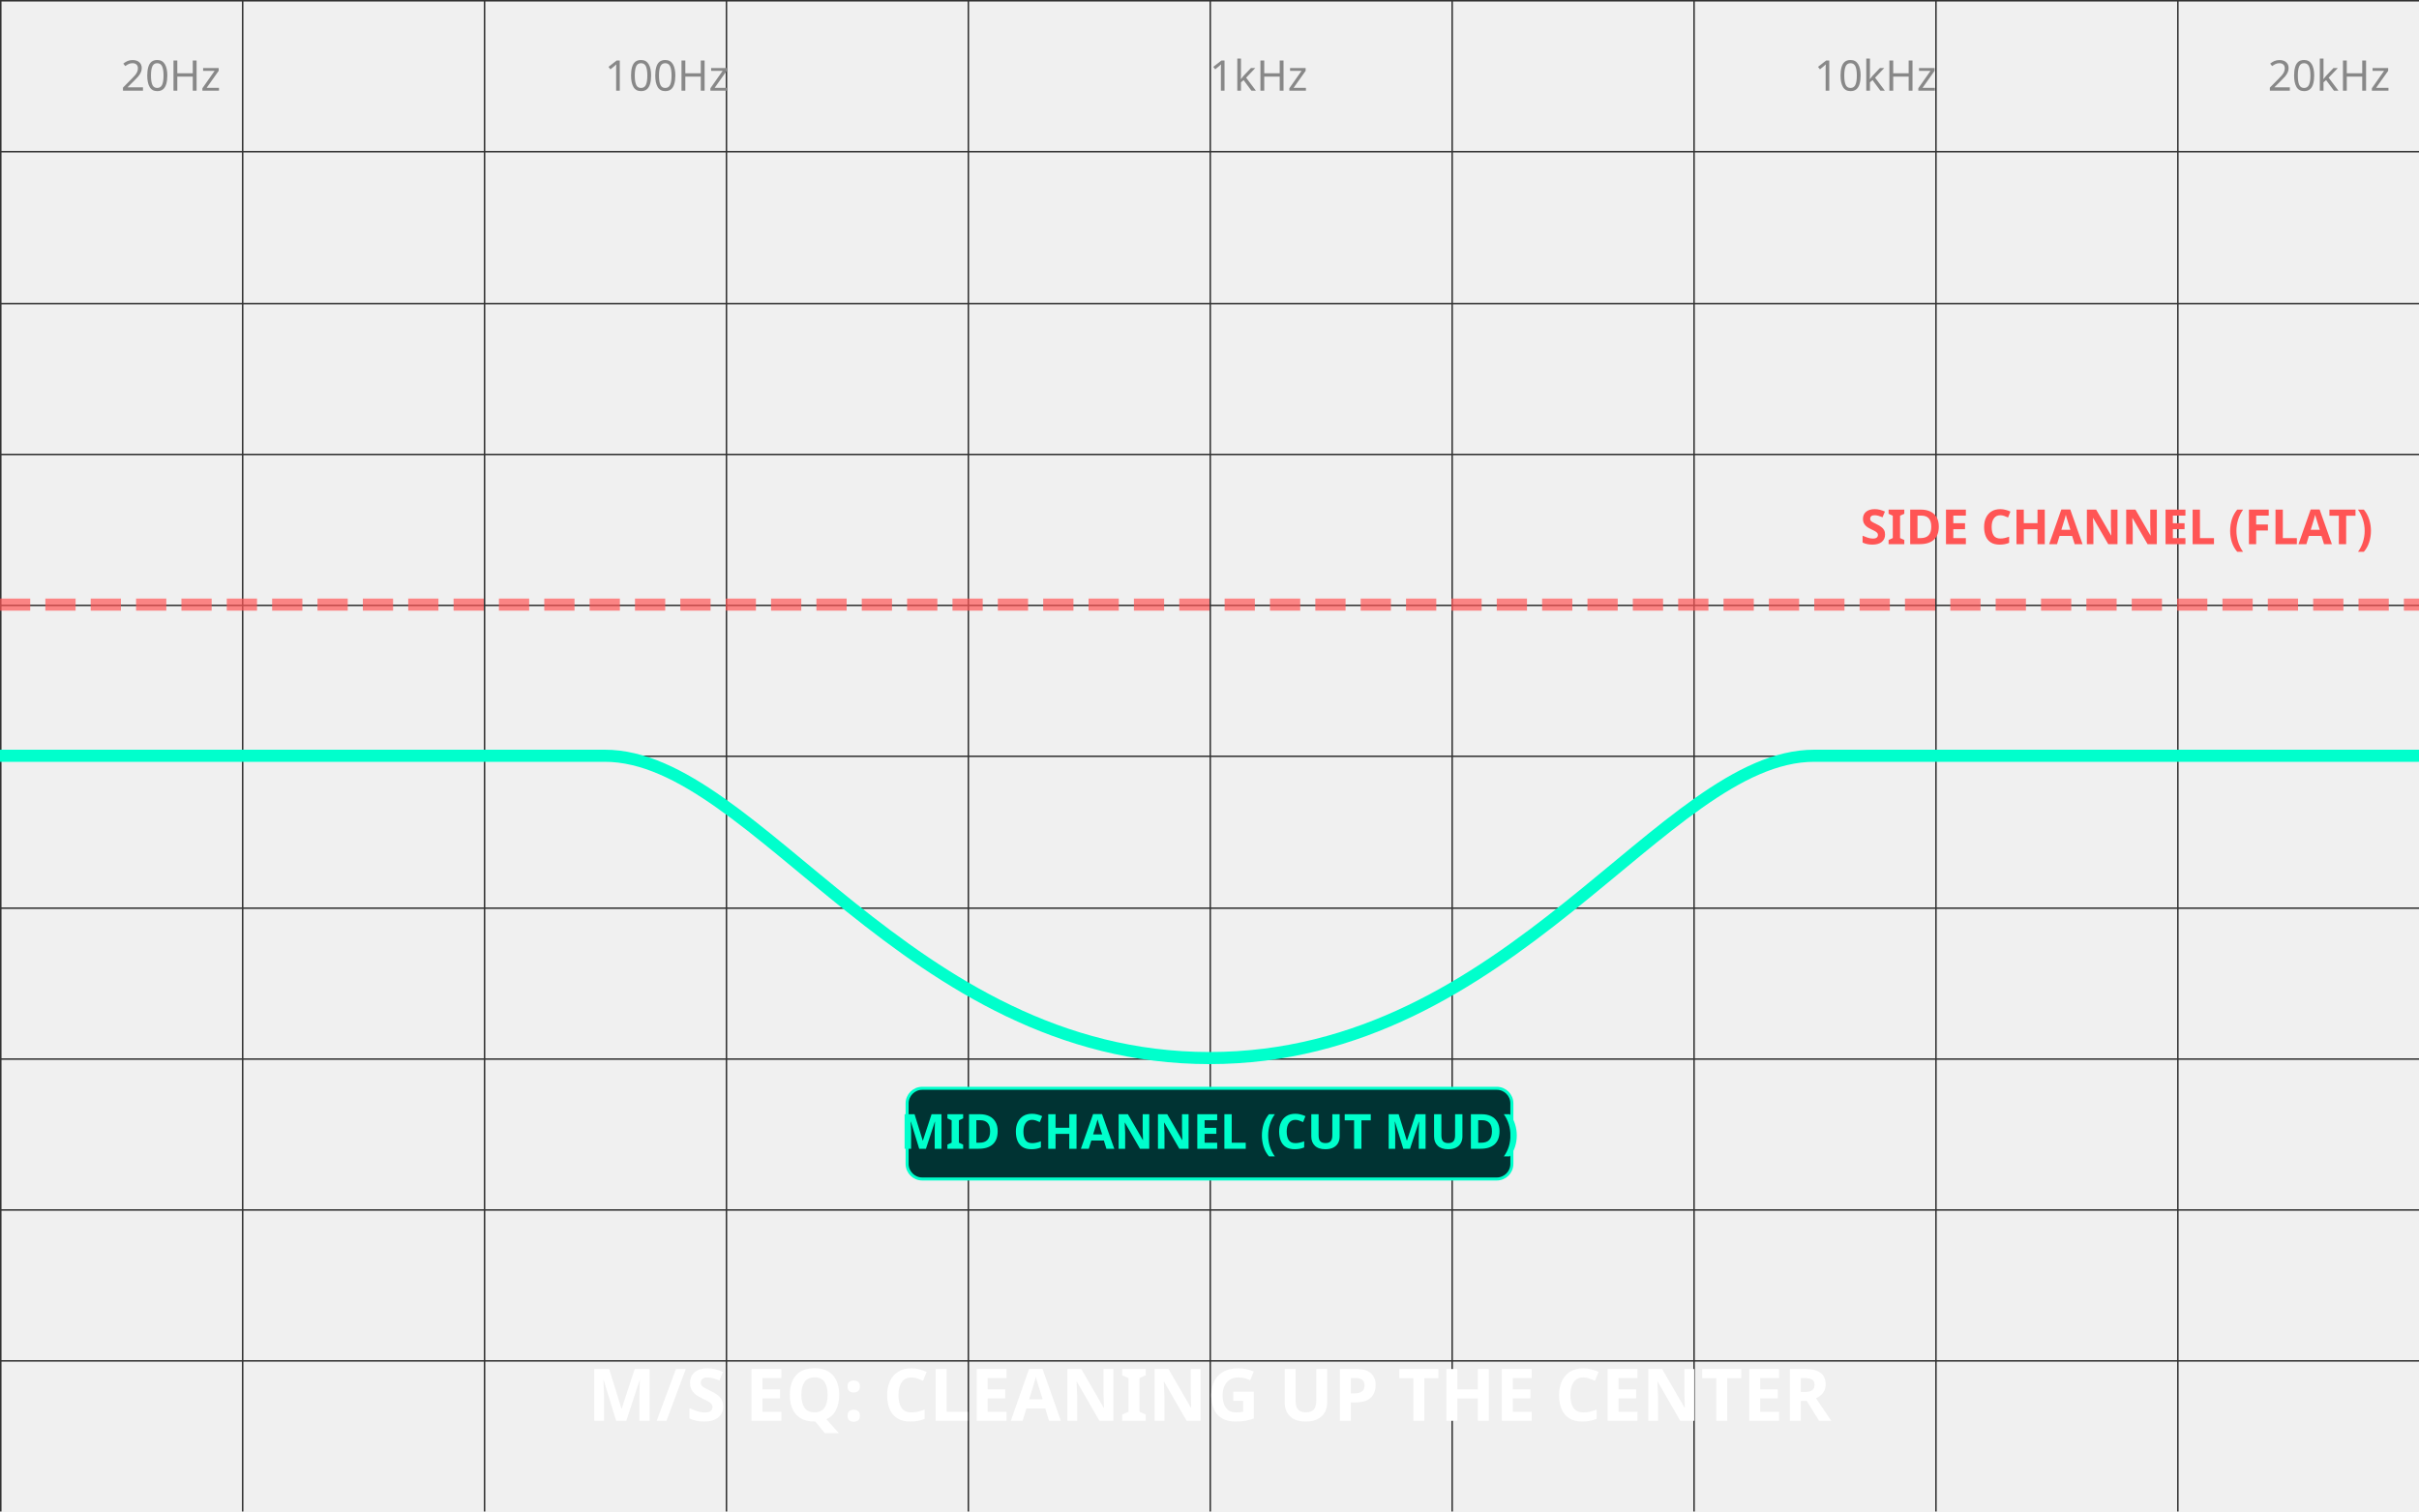
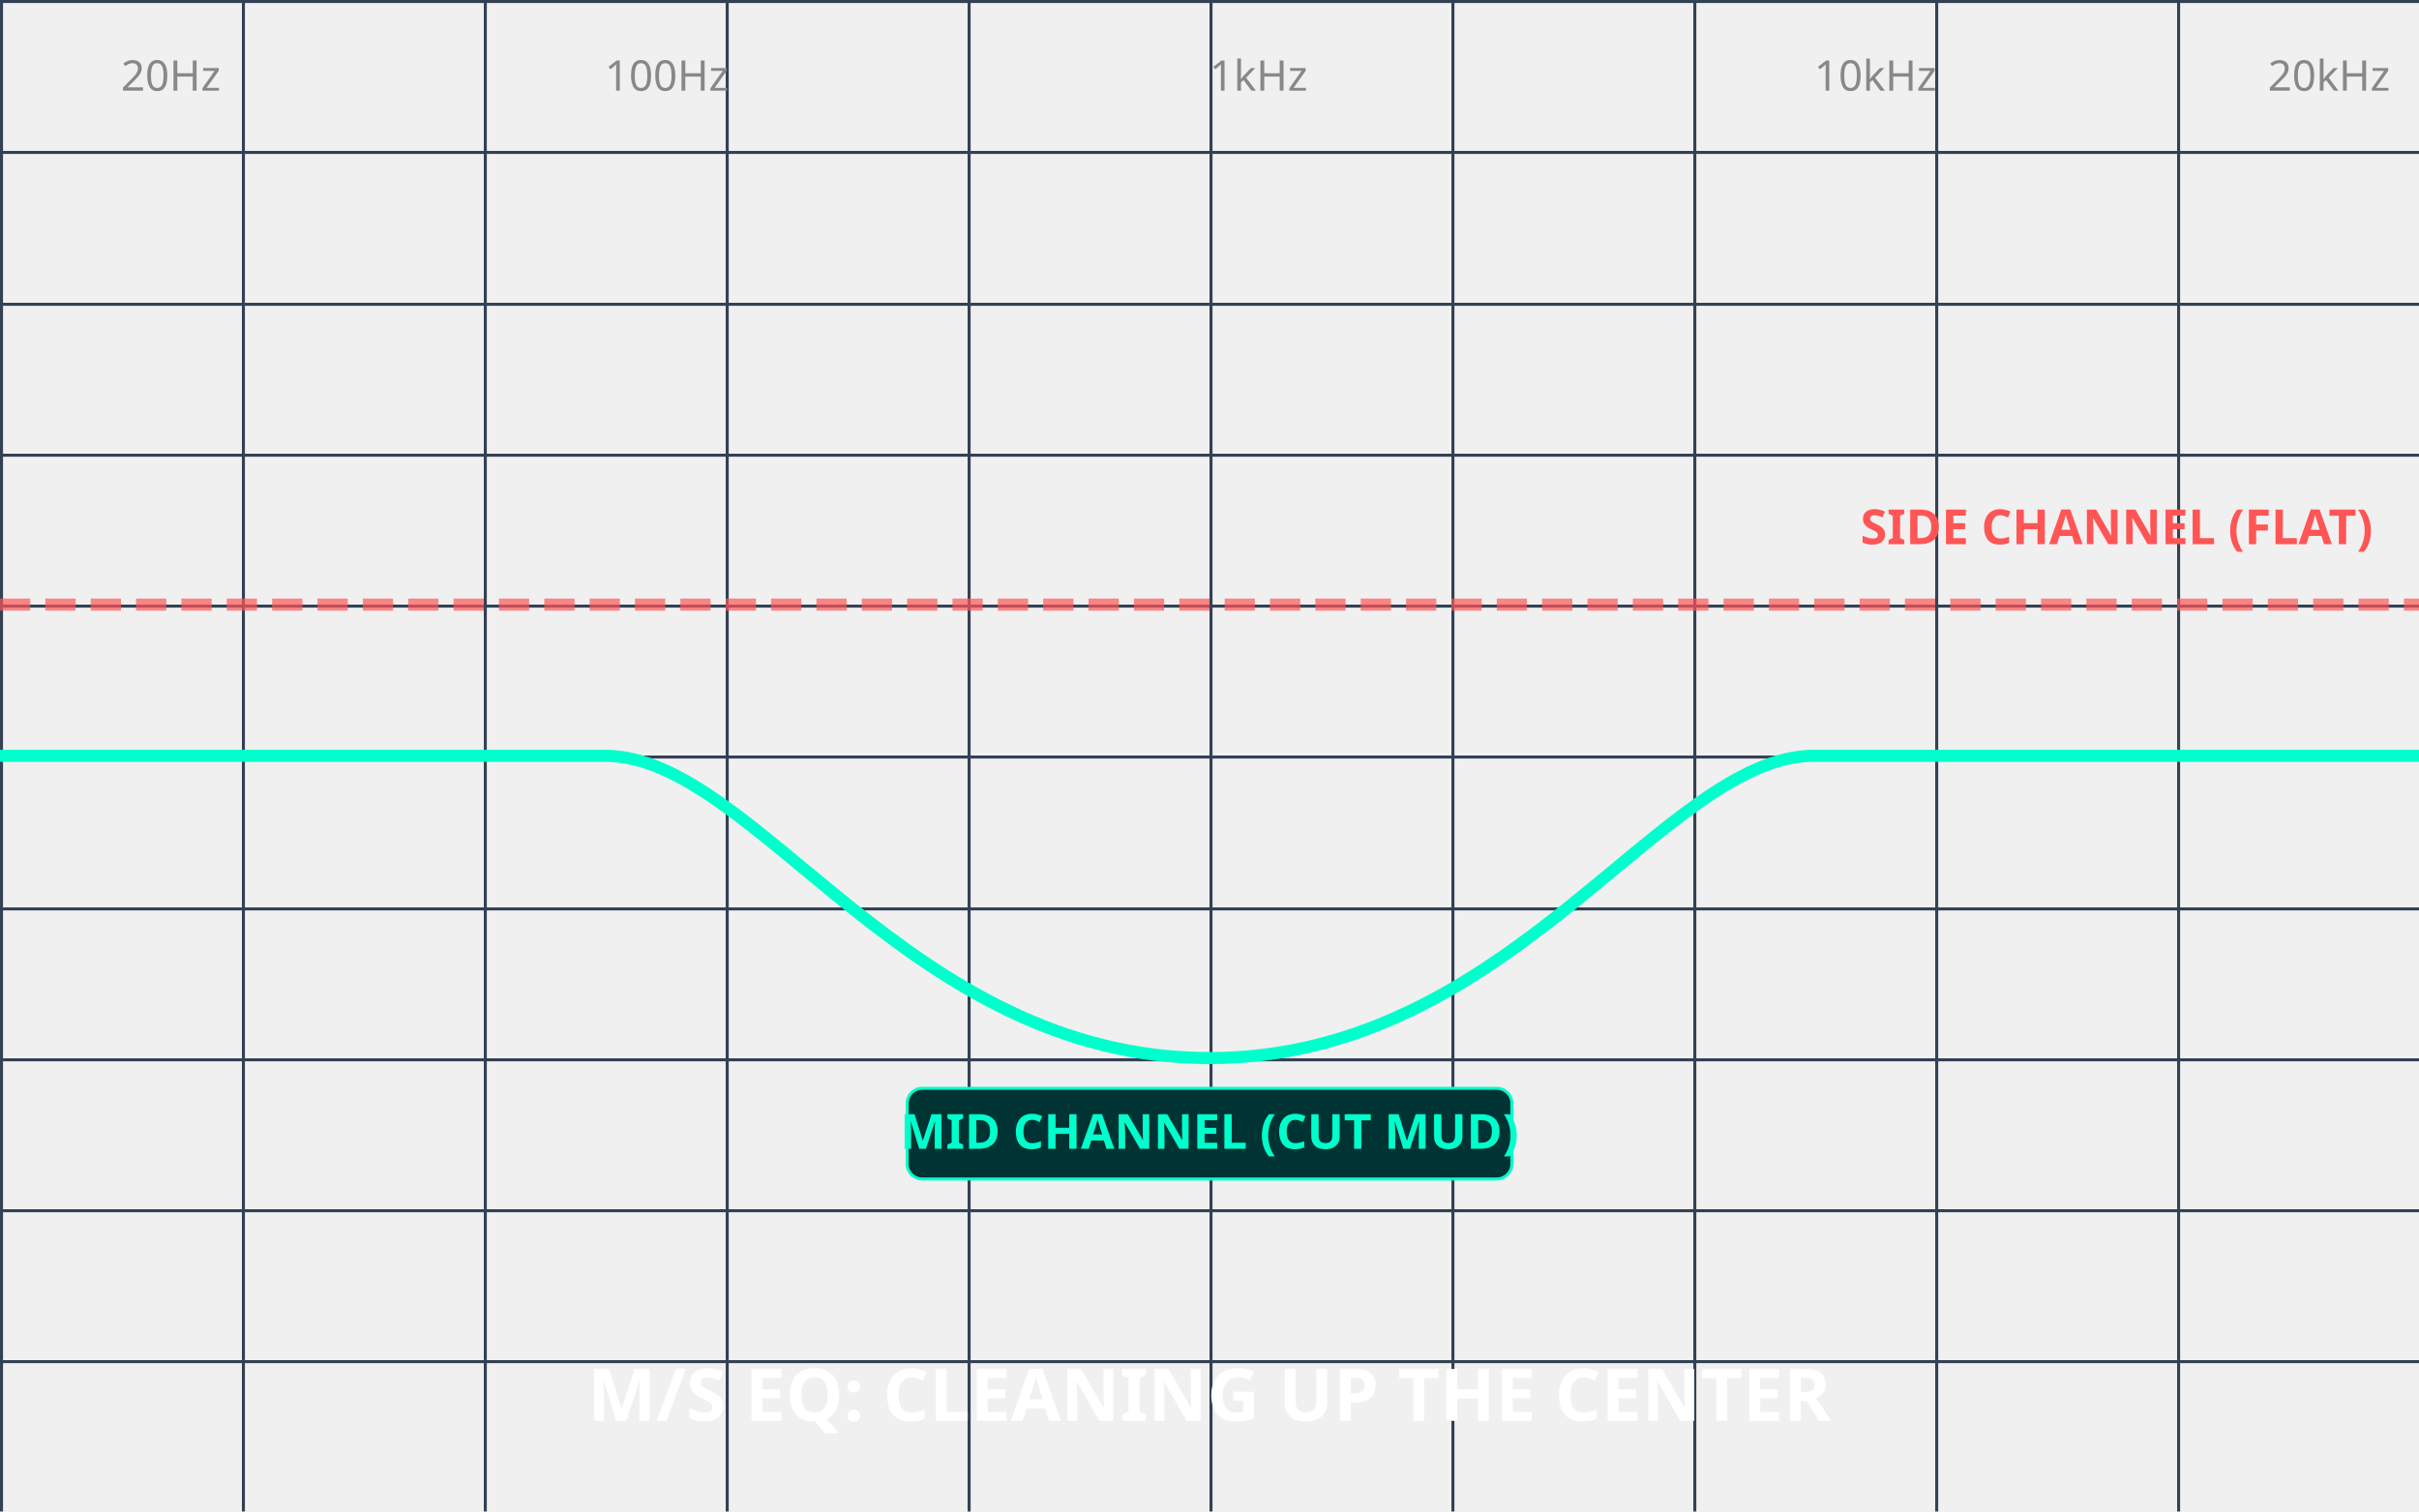
<svg xmlns="http://www.w3.org/2000/svg" viewBox="0 0 800 500" style="background-color: #1e1e1e; font-family: 'Segoe UI', Tahoma, Geneva, Verdana, sans-serif;">
  <defs>
    <pattern id="grid" width="80" height="50" patternUnits="userSpaceOnUse">
-       <path d="M 80 0 L 0 0 0 50" fill="none" stroke="#333" stroke-width="1" />
+       <path d="M 80 0 L 0 0 0 50" fill="none" stroke="#334155" stroke-width="2" />
    </pattern>
    <linearGradient id="midGradient" x1="0" y1="0" x2="0" y2="1">
      <stop offset="0%" stop-color="#00ffcc" stop-opacity="0.3" />
      <stop offset="100%" stop-color="#00ffcc" stop-opacity="0.05" />
    </linearGradient>
  </defs>
  <rect width="800" height="500" fill="url(#grid)" />
  <text x="40" y="30" fill="#888" font-size="14">20Hz</text>
  <text x="200" y="30" fill="#888" font-size="14">100Hz</text>
  <text x="400" y="30" fill="#888" font-size="14">1kHz</text>
  <text x="600" y="30" fill="#888" font-size="14">10kHz</text>
  <text x="750" y="30" fill="#888" font-size="14">20kHz</text>
  <path d="M 0 250             Q 100 250 200 250            C 250 250 300 350 400 350            C 500 350 550 250 600 250            Q 700 250 800 250" fill="none" stroke="#00ffcc" stroke-width="4" stroke-dasharray="0" />
  <rect x="300" y="360" width="200" height="30" rx="5" fill="#003333" stroke="#00ffcc" />
  <text x="400" y="380" fill="#00ffcc" font-size="16" text-anchor="middle" font-weight="bold">MID CHANNEL (CUT MUD)</text>
  <path d="M 0 200 L 800 200" fill="none" stroke="#ff5555" stroke-width="4" stroke-dasharray="10,5" opacity="0.7" />
  <text x="700" y="180" fill="#ff5555" font-size="16" text-anchor="middle" font-weight="bold">SIDE CHANNEL (FLAT)</text>
  <text x="400" y="470" fill="#fff" font-size="24" text-anchor="middle" font-weight="bold">M/S EQ: CLEANING UP THE CENTER</text>
</svg>
